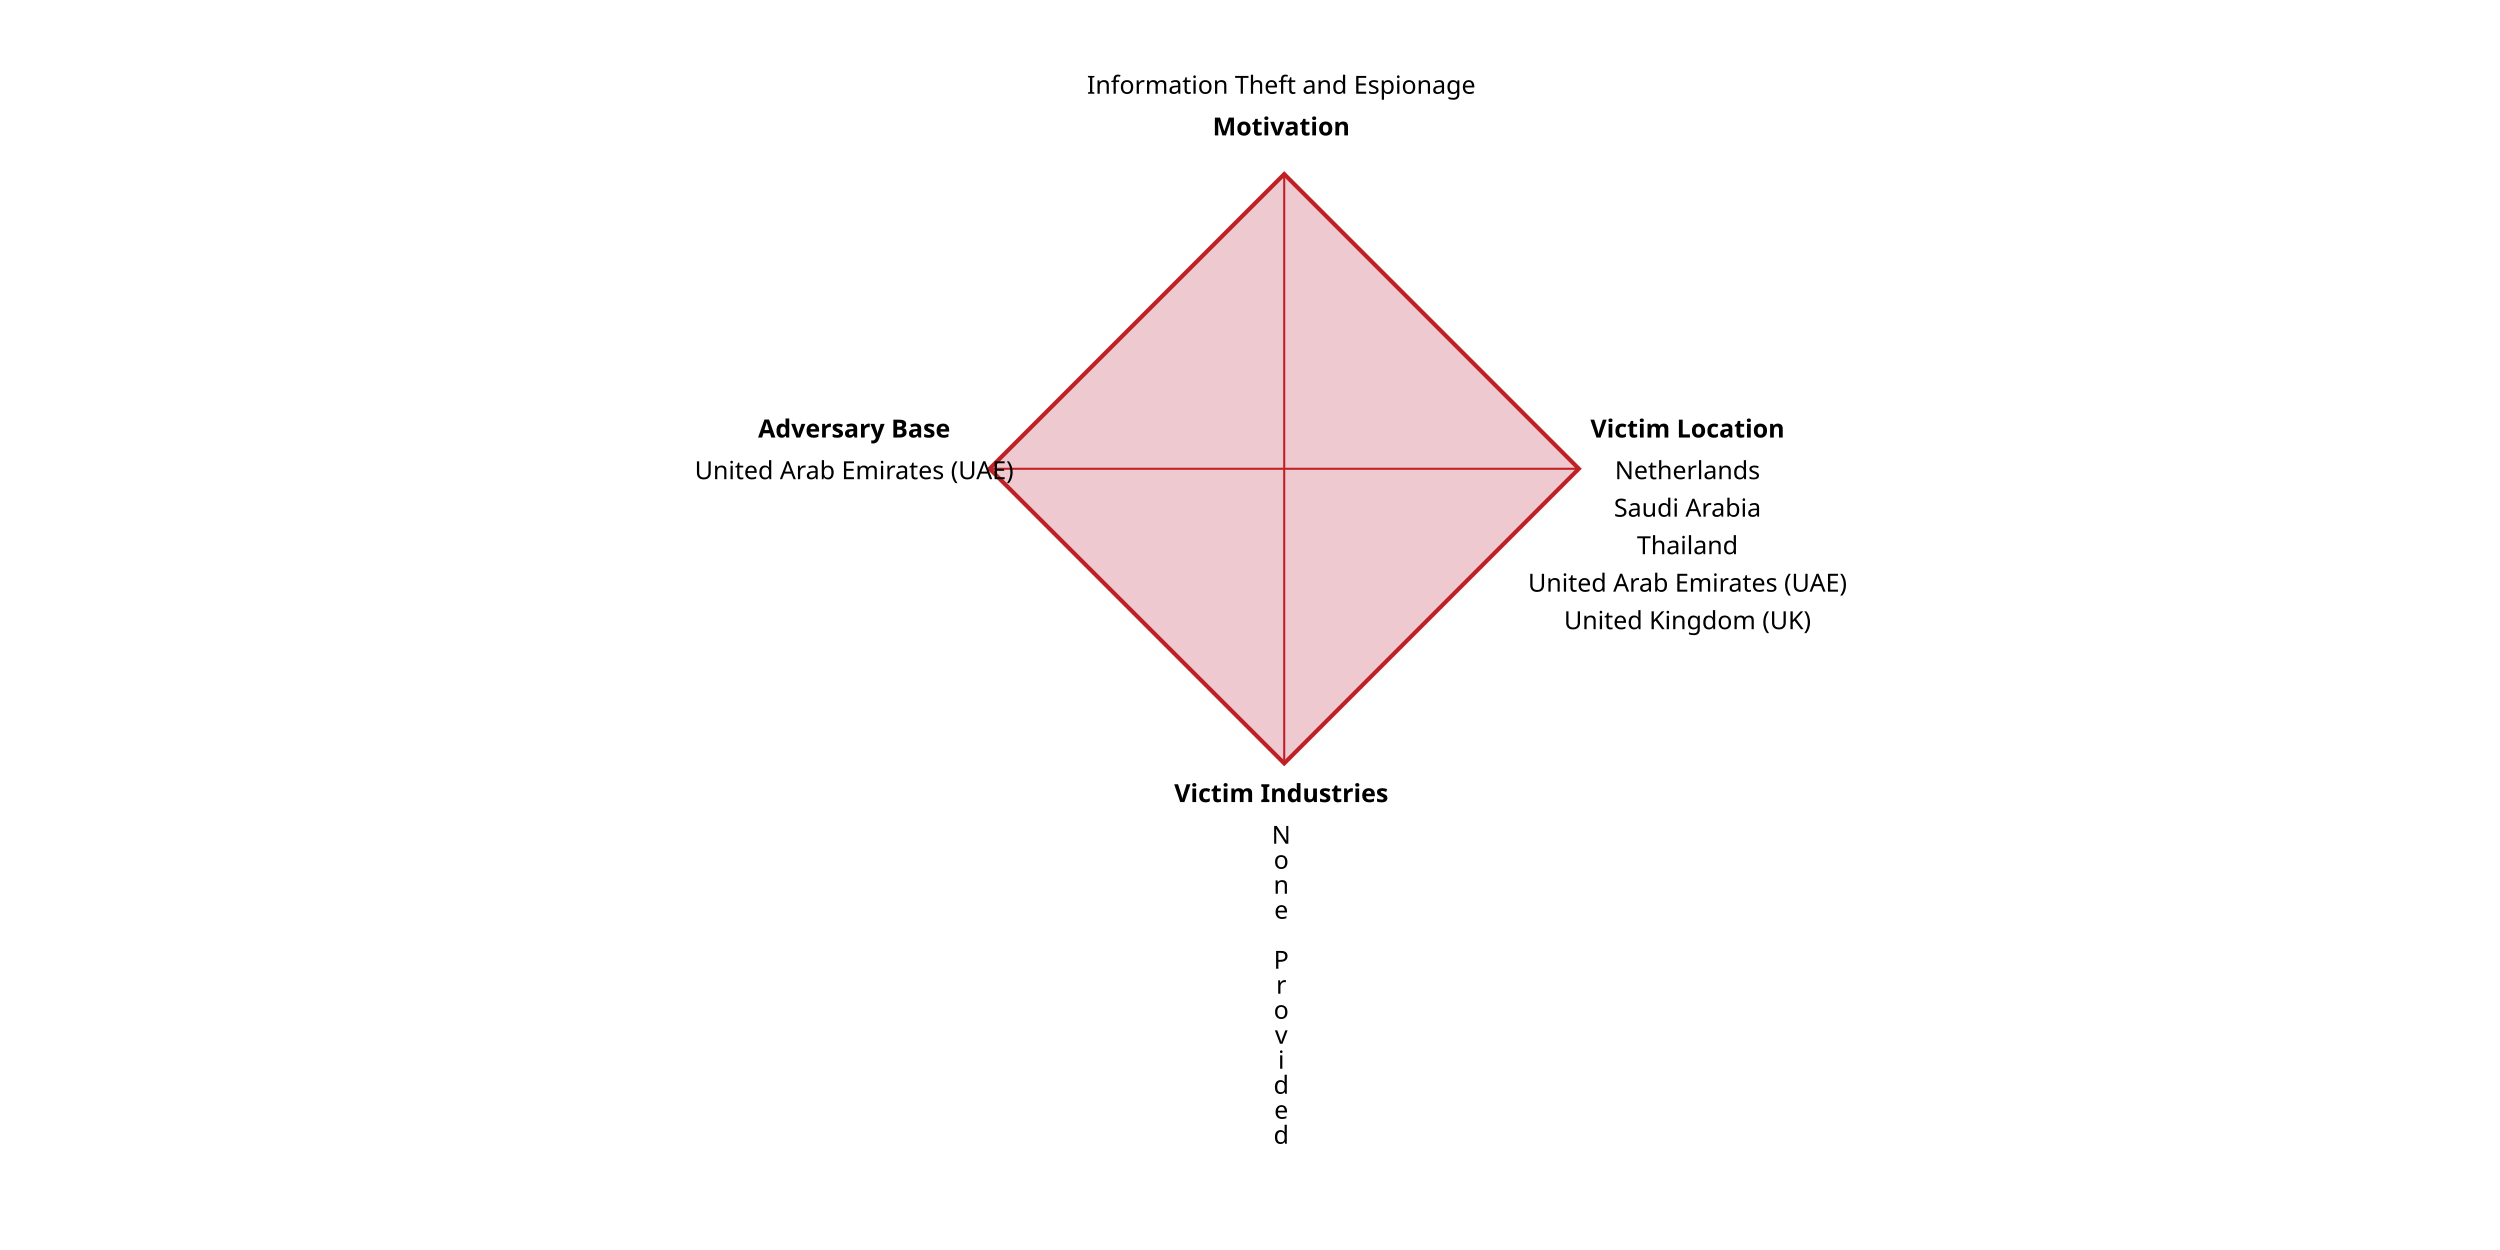
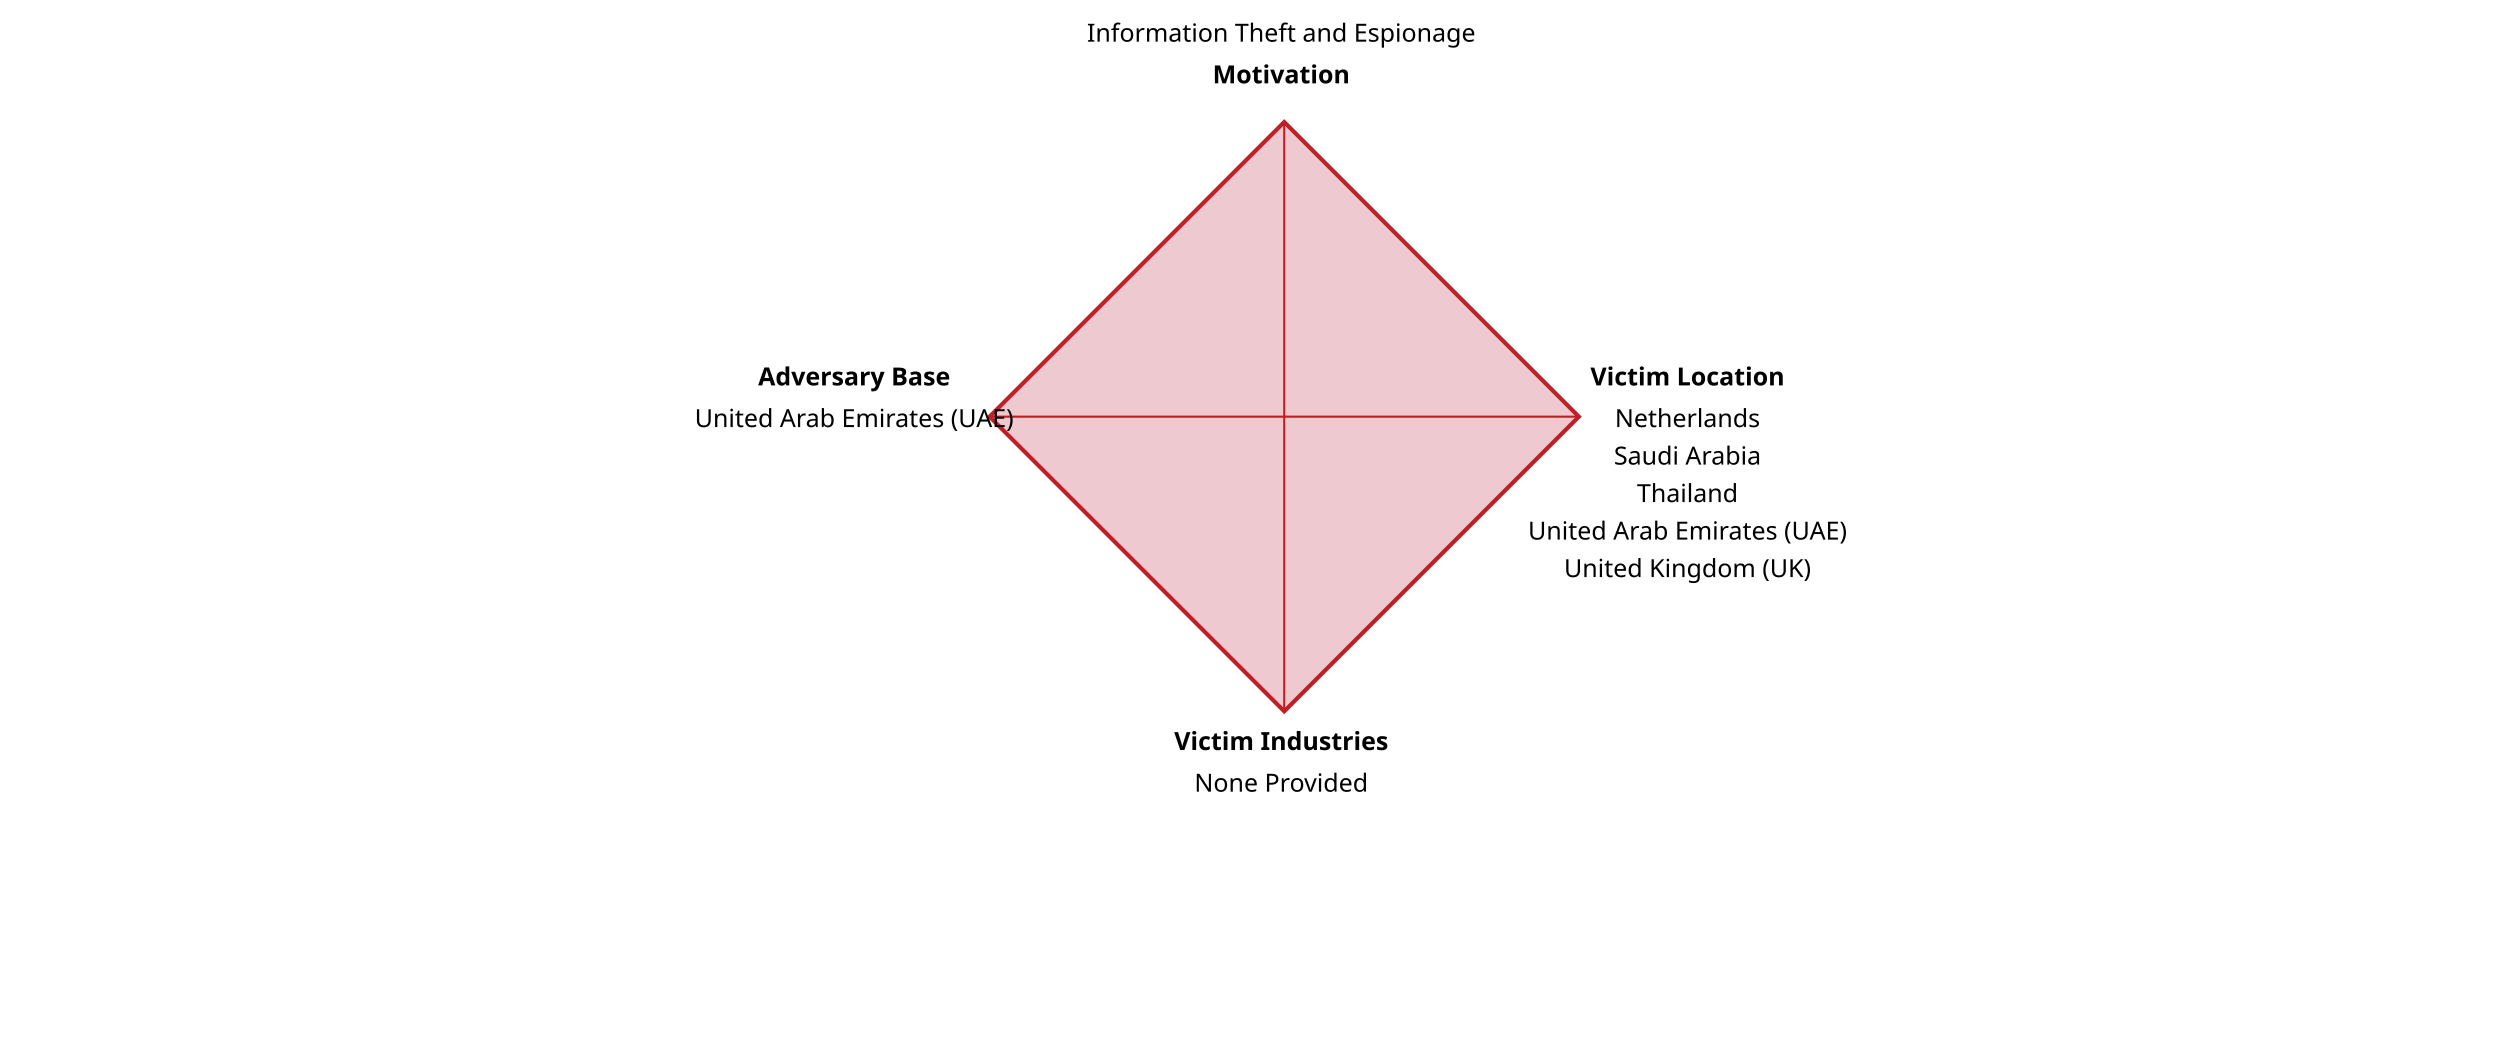
- <svg xmlns="http://www.w3.org/2000/svg" viewBox="0 0 1200 600" version="1.1">
-   <g transform="translate(475 225) rotate(-45)">
+ <svg xmlns="http://www.w3.org/2000/svg" viewBox="0 0 1200 500" version="1.1">
+   <g transform="translate(475 200) rotate(-45)">
    <rect x="0" y="0" width="200" height="200" fill="#efc9d0" stroke="#bf2026ff" stroke-width="2" />
    <line x1="0" y1="0" x2="200" y2="200" stroke="#bf2026ff" />
    <line x1="0" y1="200" x2="200" y2="0" stroke="#bf2026ff" />
  </g>
-   <g id="diamond_labels" transform="translate(475 225)">
+   <g id="diamond_labels" transform="translate(475 200)">
    <text x="140" y="-160" id="svg_motivation" style="font-weight:bold" font-family="sans-serif" text-anchor="middle">Motivation</text>
    <text x="140" y="-180" id="svg_motivation_detail" font-family="sans-serif" text-anchor="middle">Information Theft and Espionage</text>
    <text x="140" y="160" id="svg_industry" style="font-weight:bold" font-family="sans-serif" text-anchor="middle">Victim Industries</text>
-     <text x="140" y="180" id="svg_industry_detail" style="font-size:12px" font-family="sans-serif" text-anchor="middle">N</text>
-     <text x="140" y="192" id="svg_industry_detail" style="font-size:12px" font-family="sans-serif" text-anchor="middle">o</text>
-     <text x="140" y="204" id="svg_industry_detail" style="font-size:12px" font-family="sans-serif" text-anchor="middle">n</text>
-     <text x="140" y="216" id="svg_industry_detail" style="font-size:12px" font-family="sans-serif" text-anchor="middle">e</text>
-     <text x="140" y="228" id="svg_industry_detail" style="font-size:12px" font-family="sans-serif" text-anchor="middle"> </text>
-     <text x="140" y="240" id="svg_industry_detail" style="font-size:12px" font-family="sans-serif" text-anchor="middle">P</text>
-     <text x="140" y="252" id="svg_industry_detail" style="font-size:12px" font-family="sans-serif" text-anchor="middle">r</text>
-     <text x="140" y="264" id="svg_industry_detail" style="font-size:12px" font-family="sans-serif" text-anchor="middle">o</text>
-     <text x="140" y="276" id="svg_industry_detail" style="font-size:12px" font-family="sans-serif" text-anchor="middle">v</text>
-     <text x="140" y="288" id="svg_industry_detail" style="font-size:12px" font-family="sans-serif" text-anchor="middle">i</text>
-     <text x="140" y="300" id="svg_industry_detail" style="font-size:12px" font-family="sans-serif" text-anchor="middle">d</text>
-     <text x="140" y="312" id="svg_industry_detail" style="font-size:12px" font-family="sans-serif" text-anchor="middle">e</text>
-     <text x="140" y="324" id="svg_industry_detail" style="font-size:12px" font-family="sans-serif" text-anchor="middle">d</text>
+     <text x="140" y="180" id="svg_industry_detail" font-family="sans-serif" text-anchor="middle">None Provided</text>
    <text x="-65" y="-15" id="svg_base" style="font-weight:bold" font-family="sans-serif" text-anchor="middle">Adversary Base</text>
    <text x="-65" y="5" id="svg_base_detail" font-family="sans-serif" text-anchor="middle">United Arab Emirates (UAE)</text>
    <text x="335" y="-15" id="svg_victim_country" style="font-weight:bold" font-family="sans-serif" text-anchor="middle">Victim Location</text>
    <text x="335" y="5" id="svg_victim_country_detail" font-family="sans-serif" text-anchor="middle">Netherlands</text>
    <text x="335" y="23" id="svg_victim_country_detail" font-family="sans-serif" text-anchor="middle">Saudi Arabia</text>
    <text x="335" y="41" id="svg_victim_country_detail" font-family="sans-serif" text-anchor="middle">Thailand</text>
    <text x="335" y="59" id="svg_victim_country_detail" font-family="sans-serif" text-anchor="middle">United Arab Emirates (UAE)</text>
    <text x="335" y="77" id="svg_victim_country_detail" font-family="sans-serif" text-anchor="middle">United Kingdom (UK)</text>
  </g>
</svg>
